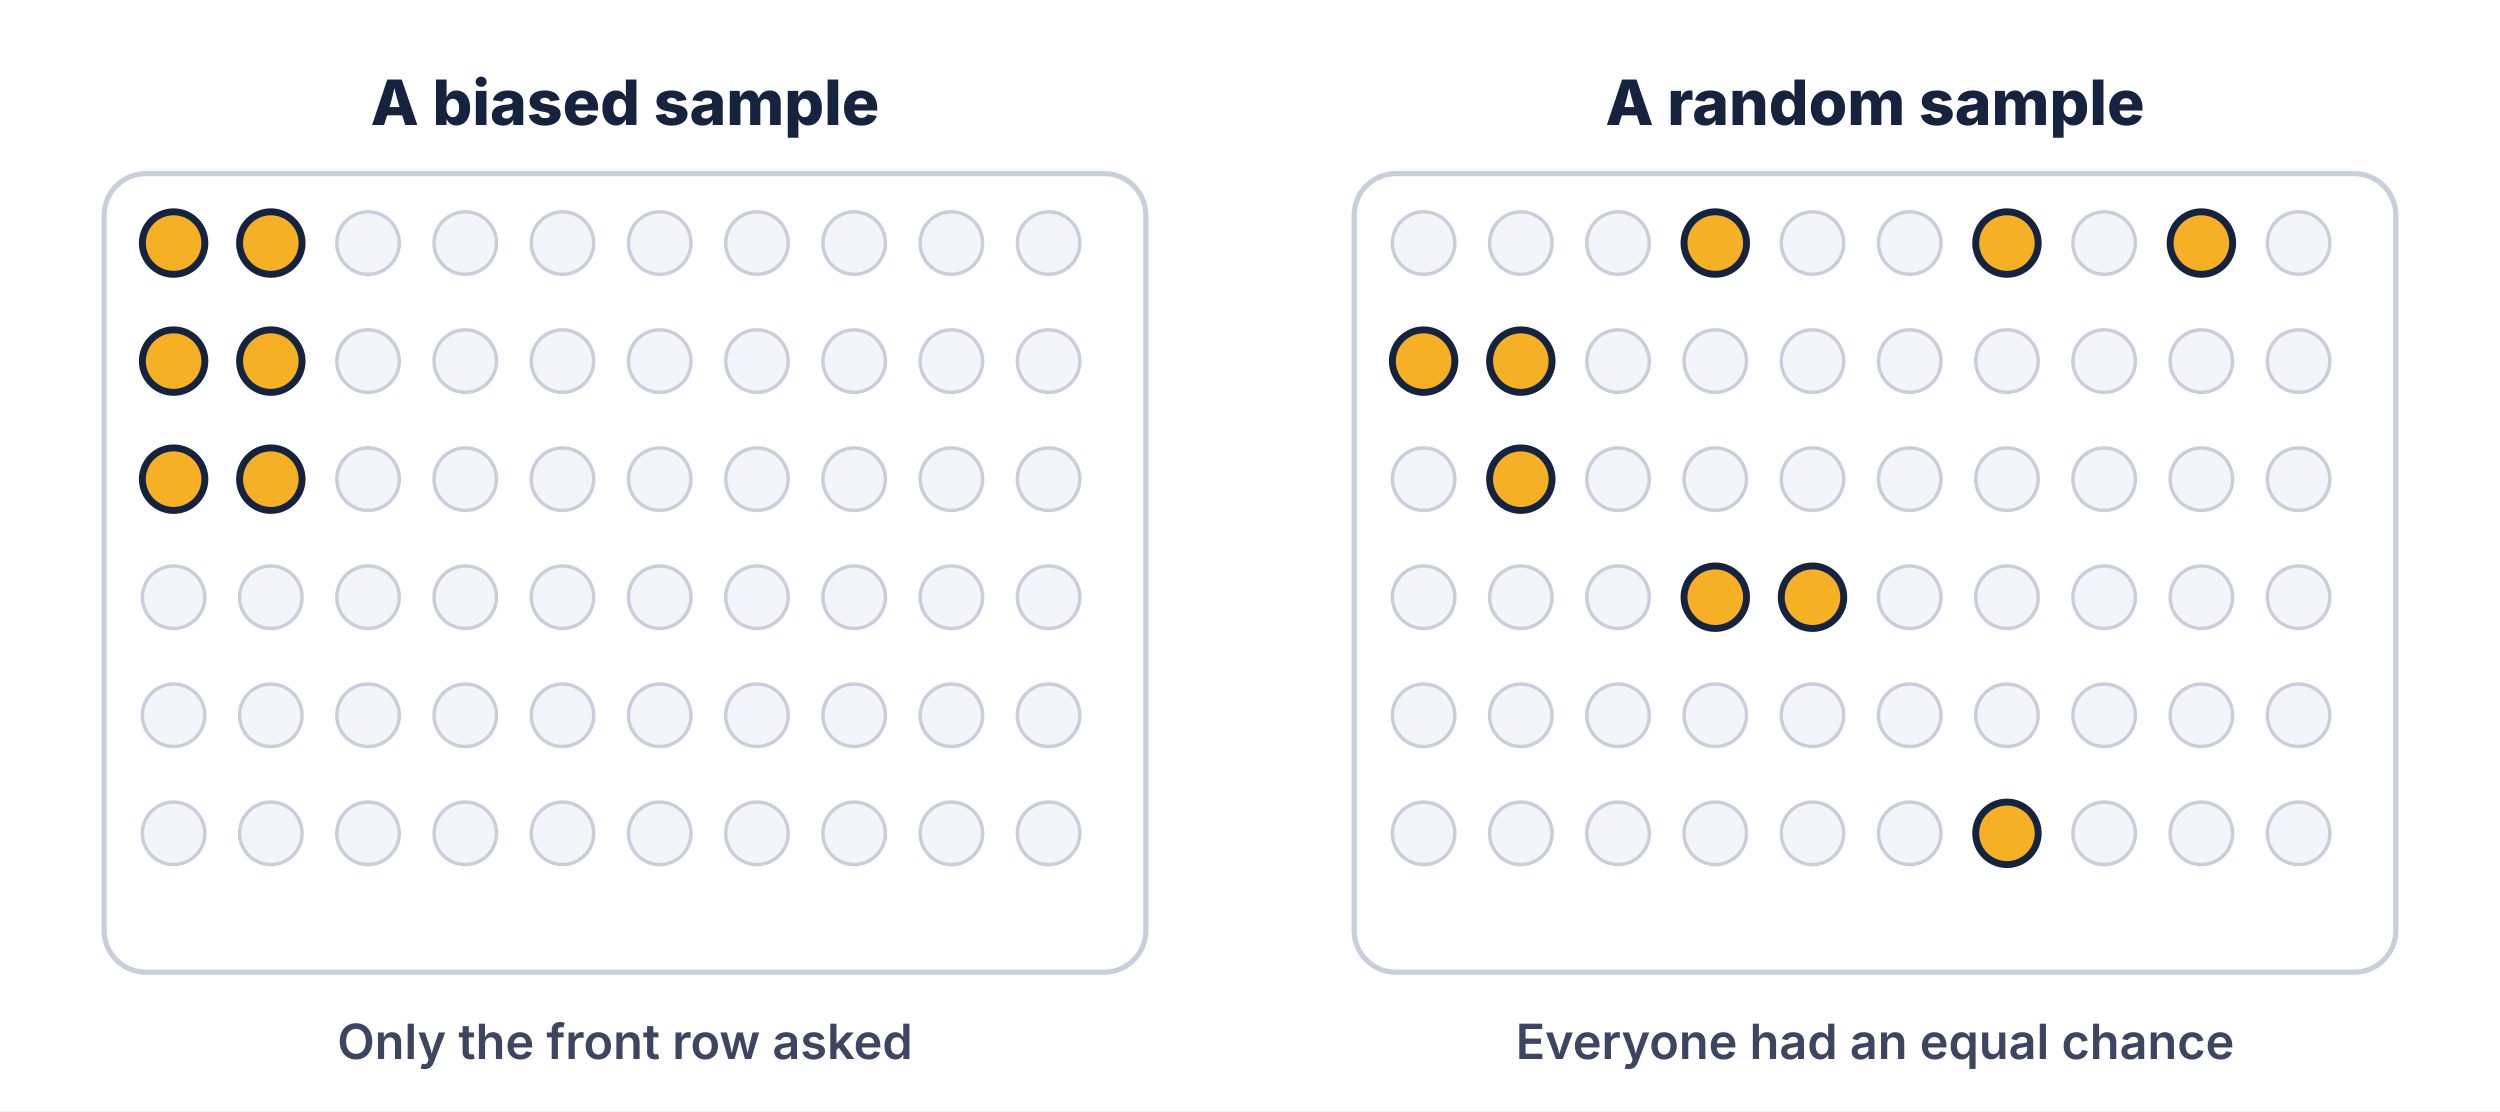
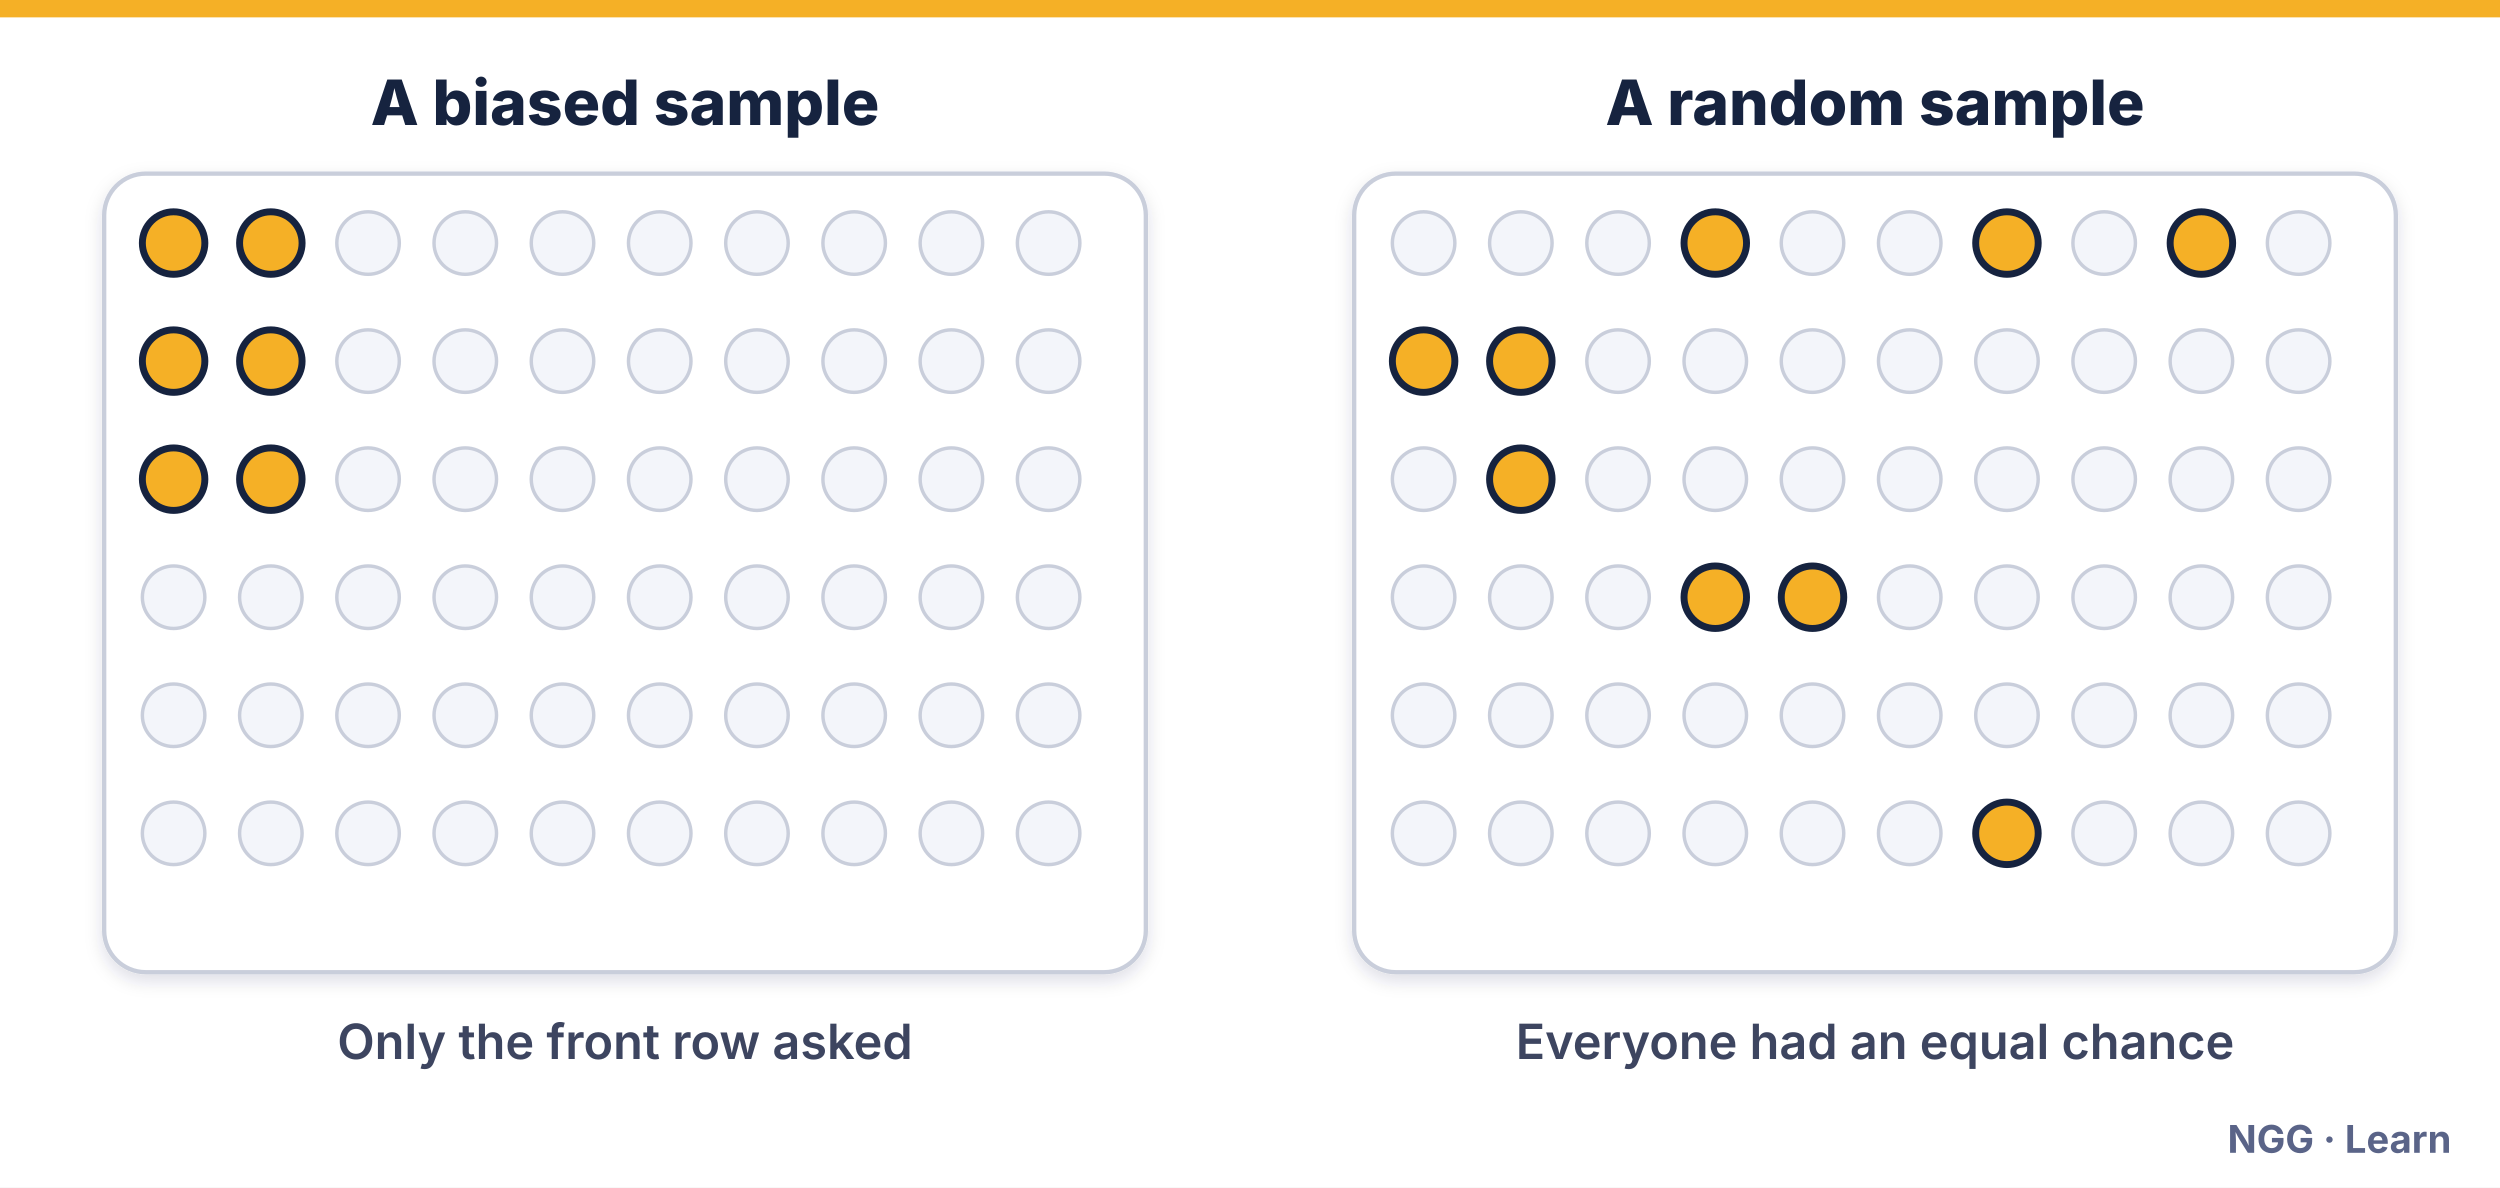
- <svg xmlns="http://www.w3.org/2000/svg" viewBox="0 0 720 320" width="720" height="320" role="img" aria-labelledby="t d">
-   <rect width="720" height="320" fill="#ffffff" />
+ <svg xmlns="http://www.w3.org/2000/svg" viewBox="0 0 720 342" width="720" height="342" role="img" aria-labelledby="t d">
+   <defs>
+     <filter id="sh" x="-8%" y="-8%" width="116%" height="130%">
+       <feDropShadow dx="0" dy="2" stdDeviation="2.4" flood-color="#16233f" flood-opacity=".13" />
+     </filter>
+   </defs>
+   <rect width="720" height="342" fill="#ffffff" />
+   <rect width="720" height="5" fill="#f5b026" />
  <g style="font-family:'Inter','Segoe UI',Arial,sans-serif">
    <text x="180" y="36" font-size="18" font-weight="800" fill="#16233f" text-anchor="middle">A biased sample</text>
    <text x="540" y="36" font-size="18" font-weight="800" fill="#16233f" text-anchor="middle">A random sample</text>
-     <rect x="30" y="50" width="300" height="230" rx="12" fill="#ffffff" stroke="#c9cedb" stroke-width="1.5" />
+     <rect x="30" y="50" width="300" height="230" rx="12" fill="#ffffff" stroke="#c9cedb" stroke-width="1.25" filter="url(#sh)" />
    <circle cx="50" cy="70" r="9" fill="#f5b026" stroke="#16233f" stroke-width="2" />
    <circle cx="78" cy="70" r="9" fill="#f5b026" stroke="#16233f" stroke-width="2" />
    <circle cx="106" cy="70" r="9" fill="#f3f5fa" stroke="#c9cedb" stroke-width="1" />
    <circle cx="134" cy="70" r="9" fill="#f3f5fa" stroke="#c9cedb" stroke-width="1" />
    <circle cx="162" cy="70" r="9" fill="#f3f5fa" stroke="#c9cedb" stroke-width="1" />
    <circle cx="190" cy="70" r="9" fill="#f3f5fa" stroke="#c9cedb" stroke-width="1" />
    <circle cx="218" cy="70" r="9" fill="#f3f5fa" stroke="#c9cedb" stroke-width="1" />
    <circle cx="246" cy="70" r="9" fill="#f3f5fa" stroke="#c9cedb" stroke-width="1" />
    <circle cx="274" cy="70" r="9" fill="#f3f5fa" stroke="#c9cedb" stroke-width="1" />
    <circle cx="302" cy="70" r="9" fill="#f3f5fa" stroke="#c9cedb" stroke-width="1" />
    <circle cx="50" cy="104" r="9" fill="#f5b026" stroke="#16233f" stroke-width="2" />
    <circle cx="78" cy="104" r="9" fill="#f5b026" stroke="#16233f" stroke-width="2" />
    <circle cx="106" cy="104" r="9" fill="#f3f5fa" stroke="#c9cedb" stroke-width="1" />
    <circle cx="134" cy="104" r="9" fill="#f3f5fa" stroke="#c9cedb" stroke-width="1" />
    <circle cx="162" cy="104" r="9" fill="#f3f5fa" stroke="#c9cedb" stroke-width="1" />
    <circle cx="190" cy="104" r="9" fill="#f3f5fa" stroke="#c9cedb" stroke-width="1" />
    <circle cx="218" cy="104" r="9" fill="#f3f5fa" stroke="#c9cedb" stroke-width="1" />
    <circle cx="246" cy="104" r="9" fill="#f3f5fa" stroke="#c9cedb" stroke-width="1" />
    <circle cx="274" cy="104" r="9" fill="#f3f5fa" stroke="#c9cedb" stroke-width="1" />
    <circle cx="302" cy="104" r="9" fill="#f3f5fa" stroke="#c9cedb" stroke-width="1" />
    <circle cx="50" cy="138" r="9" fill="#f5b026" stroke="#16233f" stroke-width="2" />
    <circle cx="78" cy="138" r="9" fill="#f5b026" stroke="#16233f" stroke-width="2" />
    <circle cx="106" cy="138" r="9" fill="#f3f5fa" stroke="#c9cedb" stroke-width="1" />
    <circle cx="134" cy="138" r="9" fill="#f3f5fa" stroke="#c9cedb" stroke-width="1" />
    <circle cx="162" cy="138" r="9" fill="#f3f5fa" stroke="#c9cedb" stroke-width="1" />
    <circle cx="190" cy="138" r="9" fill="#f3f5fa" stroke="#c9cedb" stroke-width="1" />
    <circle cx="218" cy="138" r="9" fill="#f3f5fa" stroke="#c9cedb" stroke-width="1" />
    <circle cx="246" cy="138" r="9" fill="#f3f5fa" stroke="#c9cedb" stroke-width="1" />
    <circle cx="274" cy="138" r="9" fill="#f3f5fa" stroke="#c9cedb" stroke-width="1" />
    <circle cx="302" cy="138" r="9" fill="#f3f5fa" stroke="#c9cedb" stroke-width="1" />
    <circle cx="50" cy="172" r="9" fill="#f3f5fa" stroke="#c9cedb" stroke-width="1" />
    <circle cx="78" cy="172" r="9" fill="#f3f5fa" stroke="#c9cedb" stroke-width="1" />
    <circle cx="106" cy="172" r="9" fill="#f3f5fa" stroke="#c9cedb" stroke-width="1" />
    <circle cx="134" cy="172" r="9" fill="#f3f5fa" stroke="#c9cedb" stroke-width="1" />
    <circle cx="162" cy="172" r="9" fill="#f3f5fa" stroke="#c9cedb" stroke-width="1" />
    <circle cx="190" cy="172" r="9" fill="#f3f5fa" stroke="#c9cedb" stroke-width="1" />
    <circle cx="218" cy="172" r="9" fill="#f3f5fa" stroke="#c9cedb" stroke-width="1" />
    <circle cx="246" cy="172" r="9" fill="#f3f5fa" stroke="#c9cedb" stroke-width="1" />
    <circle cx="274" cy="172" r="9" fill="#f3f5fa" stroke="#c9cedb" stroke-width="1" />
    <circle cx="302" cy="172" r="9" fill="#f3f5fa" stroke="#c9cedb" stroke-width="1" />
    <circle cx="50" cy="206" r="9" fill="#f3f5fa" stroke="#c9cedb" stroke-width="1" />
    <circle cx="78" cy="206" r="9" fill="#f3f5fa" stroke="#c9cedb" stroke-width="1" />
    <circle cx="106" cy="206" r="9" fill="#f3f5fa" stroke="#c9cedb" stroke-width="1" />
    <circle cx="134" cy="206" r="9" fill="#f3f5fa" stroke="#c9cedb" stroke-width="1" />
    <circle cx="162" cy="206" r="9" fill="#f3f5fa" stroke="#c9cedb" stroke-width="1" />
    <circle cx="190" cy="206" r="9" fill="#f3f5fa" stroke="#c9cedb" stroke-width="1" />
    <circle cx="218" cy="206" r="9" fill="#f3f5fa" stroke="#c9cedb" stroke-width="1" />
    <circle cx="246" cy="206" r="9" fill="#f3f5fa" stroke="#c9cedb" stroke-width="1" />
    <circle cx="274" cy="206" r="9" fill="#f3f5fa" stroke="#c9cedb" stroke-width="1" />
    <circle cx="302" cy="206" r="9" fill="#f3f5fa" stroke="#c9cedb" stroke-width="1" />
    <circle cx="50" cy="240" r="9" fill="#f3f5fa" stroke="#c9cedb" stroke-width="1" />
    <circle cx="78" cy="240" r="9" fill="#f3f5fa" stroke="#c9cedb" stroke-width="1" />
    <circle cx="106" cy="240" r="9" fill="#f3f5fa" stroke="#c9cedb" stroke-width="1" />
    <circle cx="134" cy="240" r="9" fill="#f3f5fa" stroke="#c9cedb" stroke-width="1" />
    <circle cx="162" cy="240" r="9" fill="#f3f5fa" stroke="#c9cedb" stroke-width="1" />
    <circle cx="190" cy="240" r="9" fill="#f3f5fa" stroke="#c9cedb" stroke-width="1" />
    <circle cx="218" cy="240" r="9" fill="#f3f5fa" stroke="#c9cedb" stroke-width="1" />
    <circle cx="246" cy="240" r="9" fill="#f3f5fa" stroke="#c9cedb" stroke-width="1" />
    <circle cx="274" cy="240" r="9" fill="#f3f5fa" stroke="#c9cedb" stroke-width="1" />
    <circle cx="302" cy="240" r="9" fill="#f3f5fa" stroke="#c9cedb" stroke-width="1" />
-     <rect x="390" y="50" width="300" height="230" rx="12" fill="#ffffff" stroke="#c9cedb" stroke-width="1.5" />
+     <rect x="390" y="50" width="300" height="230" rx="12" fill="#ffffff" stroke="#c9cedb" stroke-width="1.25" filter="url(#sh)" />
    <circle cx="410" cy="70" r="9" fill="#f3f5fa" stroke="#c9cedb" stroke-width="1" />
    <circle cx="438" cy="70" r="9" fill="#f3f5fa" stroke="#c9cedb" stroke-width="1" />
    <circle cx="466" cy="70" r="9" fill="#f3f5fa" stroke="#c9cedb" stroke-width="1" />
    <circle cx="494" cy="70" r="9" fill="#f5b026" stroke="#16233f" stroke-width="2" />
    <circle cx="522" cy="70" r="9" fill="#f3f5fa" stroke="#c9cedb" stroke-width="1" />
    <circle cx="550" cy="70" r="9" fill="#f3f5fa" stroke="#c9cedb" stroke-width="1" />
    <circle cx="578" cy="70" r="9" fill="#f5b026" stroke="#16233f" stroke-width="2" />
    <circle cx="606" cy="70" r="9" fill="#f3f5fa" stroke="#c9cedb" stroke-width="1" />
    <circle cx="634" cy="70" r="9" fill="#f5b026" stroke="#16233f" stroke-width="2" />
    <circle cx="662" cy="70" r="9" fill="#f3f5fa" stroke="#c9cedb" stroke-width="1" />
    <circle cx="410" cy="104" r="9" fill="#f5b026" stroke="#16233f" stroke-width="2" />
    <circle cx="438" cy="104" r="9" fill="#f5b026" stroke="#16233f" stroke-width="2" />
    <circle cx="466" cy="104" r="9" fill="#f3f5fa" stroke="#c9cedb" stroke-width="1" />
    <circle cx="494" cy="104" r="9" fill="#f3f5fa" stroke="#c9cedb" stroke-width="1" />
    <circle cx="522" cy="104" r="9" fill="#f3f5fa" stroke="#c9cedb" stroke-width="1" />
    <circle cx="550" cy="104" r="9" fill="#f3f5fa" stroke="#c9cedb" stroke-width="1" />
    <circle cx="578" cy="104" r="9" fill="#f3f5fa" stroke="#c9cedb" stroke-width="1" />
    <circle cx="606" cy="104" r="9" fill="#f3f5fa" stroke="#c9cedb" stroke-width="1" />
    <circle cx="634" cy="104" r="9" fill="#f3f5fa" stroke="#c9cedb" stroke-width="1" />
    <circle cx="662" cy="104" r="9" fill="#f3f5fa" stroke="#c9cedb" stroke-width="1" />
    <circle cx="410" cy="138" r="9" fill="#f3f5fa" stroke="#c9cedb" stroke-width="1" />
    <circle cx="438" cy="138" r="9" fill="#f5b026" stroke="#16233f" stroke-width="2" />
    <circle cx="466" cy="138" r="9" fill="#f3f5fa" stroke="#c9cedb" stroke-width="1" />
    <circle cx="494" cy="138" r="9" fill="#f3f5fa" stroke="#c9cedb" stroke-width="1" />
    <circle cx="522" cy="138" r="9" fill="#f3f5fa" stroke="#c9cedb" stroke-width="1" />
    <circle cx="550" cy="138" r="9" fill="#f3f5fa" stroke="#c9cedb" stroke-width="1" />
    <circle cx="578" cy="138" r="9" fill="#f3f5fa" stroke="#c9cedb" stroke-width="1" />
    <circle cx="606" cy="138" r="9" fill="#f3f5fa" stroke="#c9cedb" stroke-width="1" />
    <circle cx="634" cy="138" r="9" fill="#f3f5fa" stroke="#c9cedb" stroke-width="1" />
    <circle cx="662" cy="138" r="9" fill="#f3f5fa" stroke="#c9cedb" stroke-width="1" />
    <circle cx="410" cy="172" r="9" fill="#f3f5fa" stroke="#c9cedb" stroke-width="1" />
    <circle cx="438" cy="172" r="9" fill="#f3f5fa" stroke="#c9cedb" stroke-width="1" />
    <circle cx="466" cy="172" r="9" fill="#f3f5fa" stroke="#c9cedb" stroke-width="1" />
    <circle cx="494" cy="172" r="9" fill="#f5b026" stroke="#16233f" stroke-width="2" />
    <circle cx="522" cy="172" r="9" fill="#f5b026" stroke="#16233f" stroke-width="2" />
    <circle cx="550" cy="172" r="9" fill="#f3f5fa" stroke="#c9cedb" stroke-width="1" />
    <circle cx="578" cy="172" r="9" fill="#f3f5fa" stroke="#c9cedb" stroke-width="1" />
    <circle cx="606" cy="172" r="9" fill="#f3f5fa" stroke="#c9cedb" stroke-width="1" />
    <circle cx="634" cy="172" r="9" fill="#f3f5fa" stroke="#c9cedb" stroke-width="1" />
    <circle cx="662" cy="172" r="9" fill="#f3f5fa" stroke="#c9cedb" stroke-width="1" />
    <circle cx="410" cy="206" r="9" fill="#f3f5fa" stroke="#c9cedb" stroke-width="1" />
    <circle cx="438" cy="206" r="9" fill="#f3f5fa" stroke="#c9cedb" stroke-width="1" />
    <circle cx="466" cy="206" r="9" fill="#f3f5fa" stroke="#c9cedb" stroke-width="1" />
    <circle cx="494" cy="206" r="9" fill="#f3f5fa" stroke="#c9cedb" stroke-width="1" />
    <circle cx="522" cy="206" r="9" fill="#f3f5fa" stroke="#c9cedb" stroke-width="1" />
    <circle cx="550" cy="206" r="9" fill="#f3f5fa" stroke="#c9cedb" stroke-width="1" />
    <circle cx="578" cy="206" r="9" fill="#f3f5fa" stroke="#c9cedb" stroke-width="1" />
    <circle cx="606" cy="206" r="9" fill="#f3f5fa" stroke="#c9cedb" stroke-width="1" />
    <circle cx="634" cy="206" r="9" fill="#f3f5fa" stroke="#c9cedb" stroke-width="1" />
    <circle cx="662" cy="206" r="9" fill="#f3f5fa" stroke="#c9cedb" stroke-width="1" />
    <circle cx="410" cy="240" r="9" fill="#f3f5fa" stroke="#c9cedb" stroke-width="1" />
    <circle cx="438" cy="240" r="9" fill="#f3f5fa" stroke="#c9cedb" stroke-width="1" />
    <circle cx="466" cy="240" r="9" fill="#f3f5fa" stroke="#c9cedb" stroke-width="1" />
    <circle cx="494" cy="240" r="9" fill="#f3f5fa" stroke="#c9cedb" stroke-width="1" />
    <circle cx="522" cy="240" r="9" fill="#f3f5fa" stroke="#c9cedb" stroke-width="1" />
    <circle cx="550" cy="240" r="9" fill="#f3f5fa" stroke="#c9cedb" stroke-width="1" />
    <circle cx="578" cy="240" r="9" fill="#f5b026" stroke="#16233f" stroke-width="2" />
    <circle cx="606" cy="240" r="9" fill="#f3f5fa" stroke="#c9cedb" stroke-width="1" />
    <circle cx="634" cy="240" r="9" fill="#f3f5fa" stroke="#c9cedb" stroke-width="1" />
    <circle cx="662" cy="240" r="9" fill="#f3f5fa" stroke="#c9cedb" stroke-width="1" />
    <text x="180" y="305" font-size="14" font-weight="600" fill="#3d4560" text-anchor="middle">Only the front row asked</text>
    <text x="540" y="305" font-size="14" font-weight="600" fill="#3d4560" text-anchor="middle">Everyone had an equal chance</text>
+     <text x="706" y="332" font-size="11" font-weight="700" fill="#5a6488" text-anchor="end">NGG · Learn</text>
  </g>
</svg>
